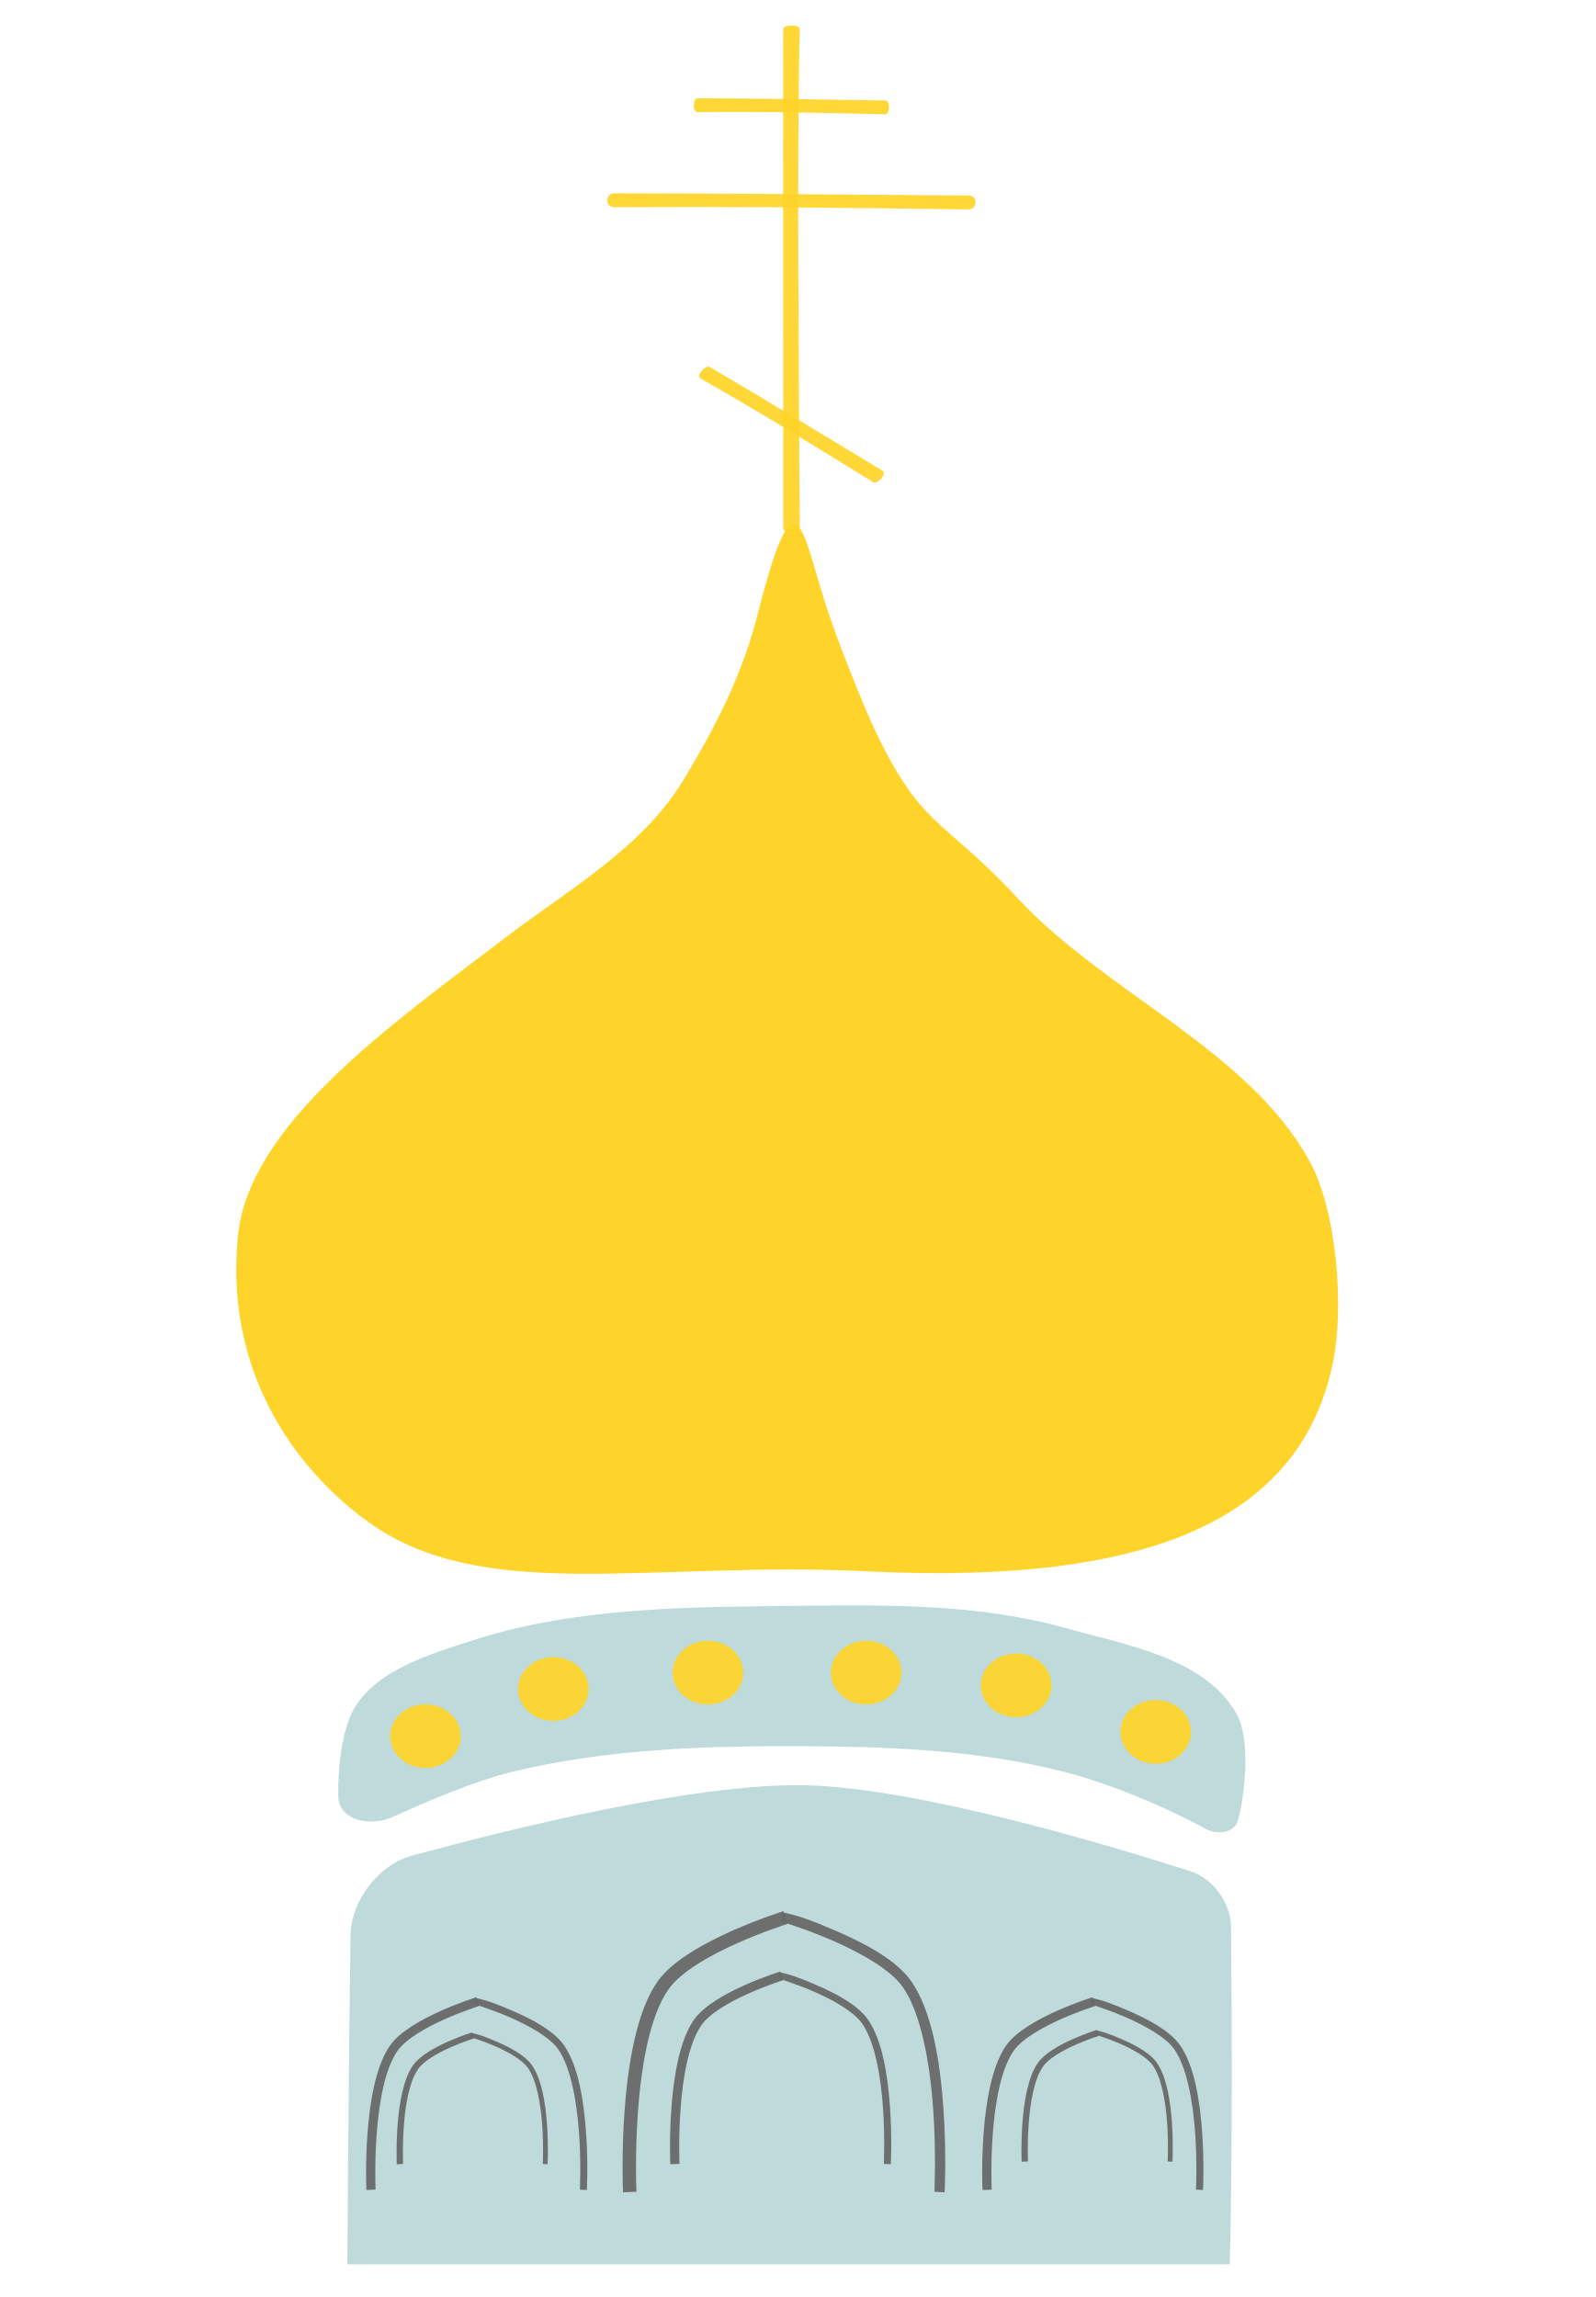
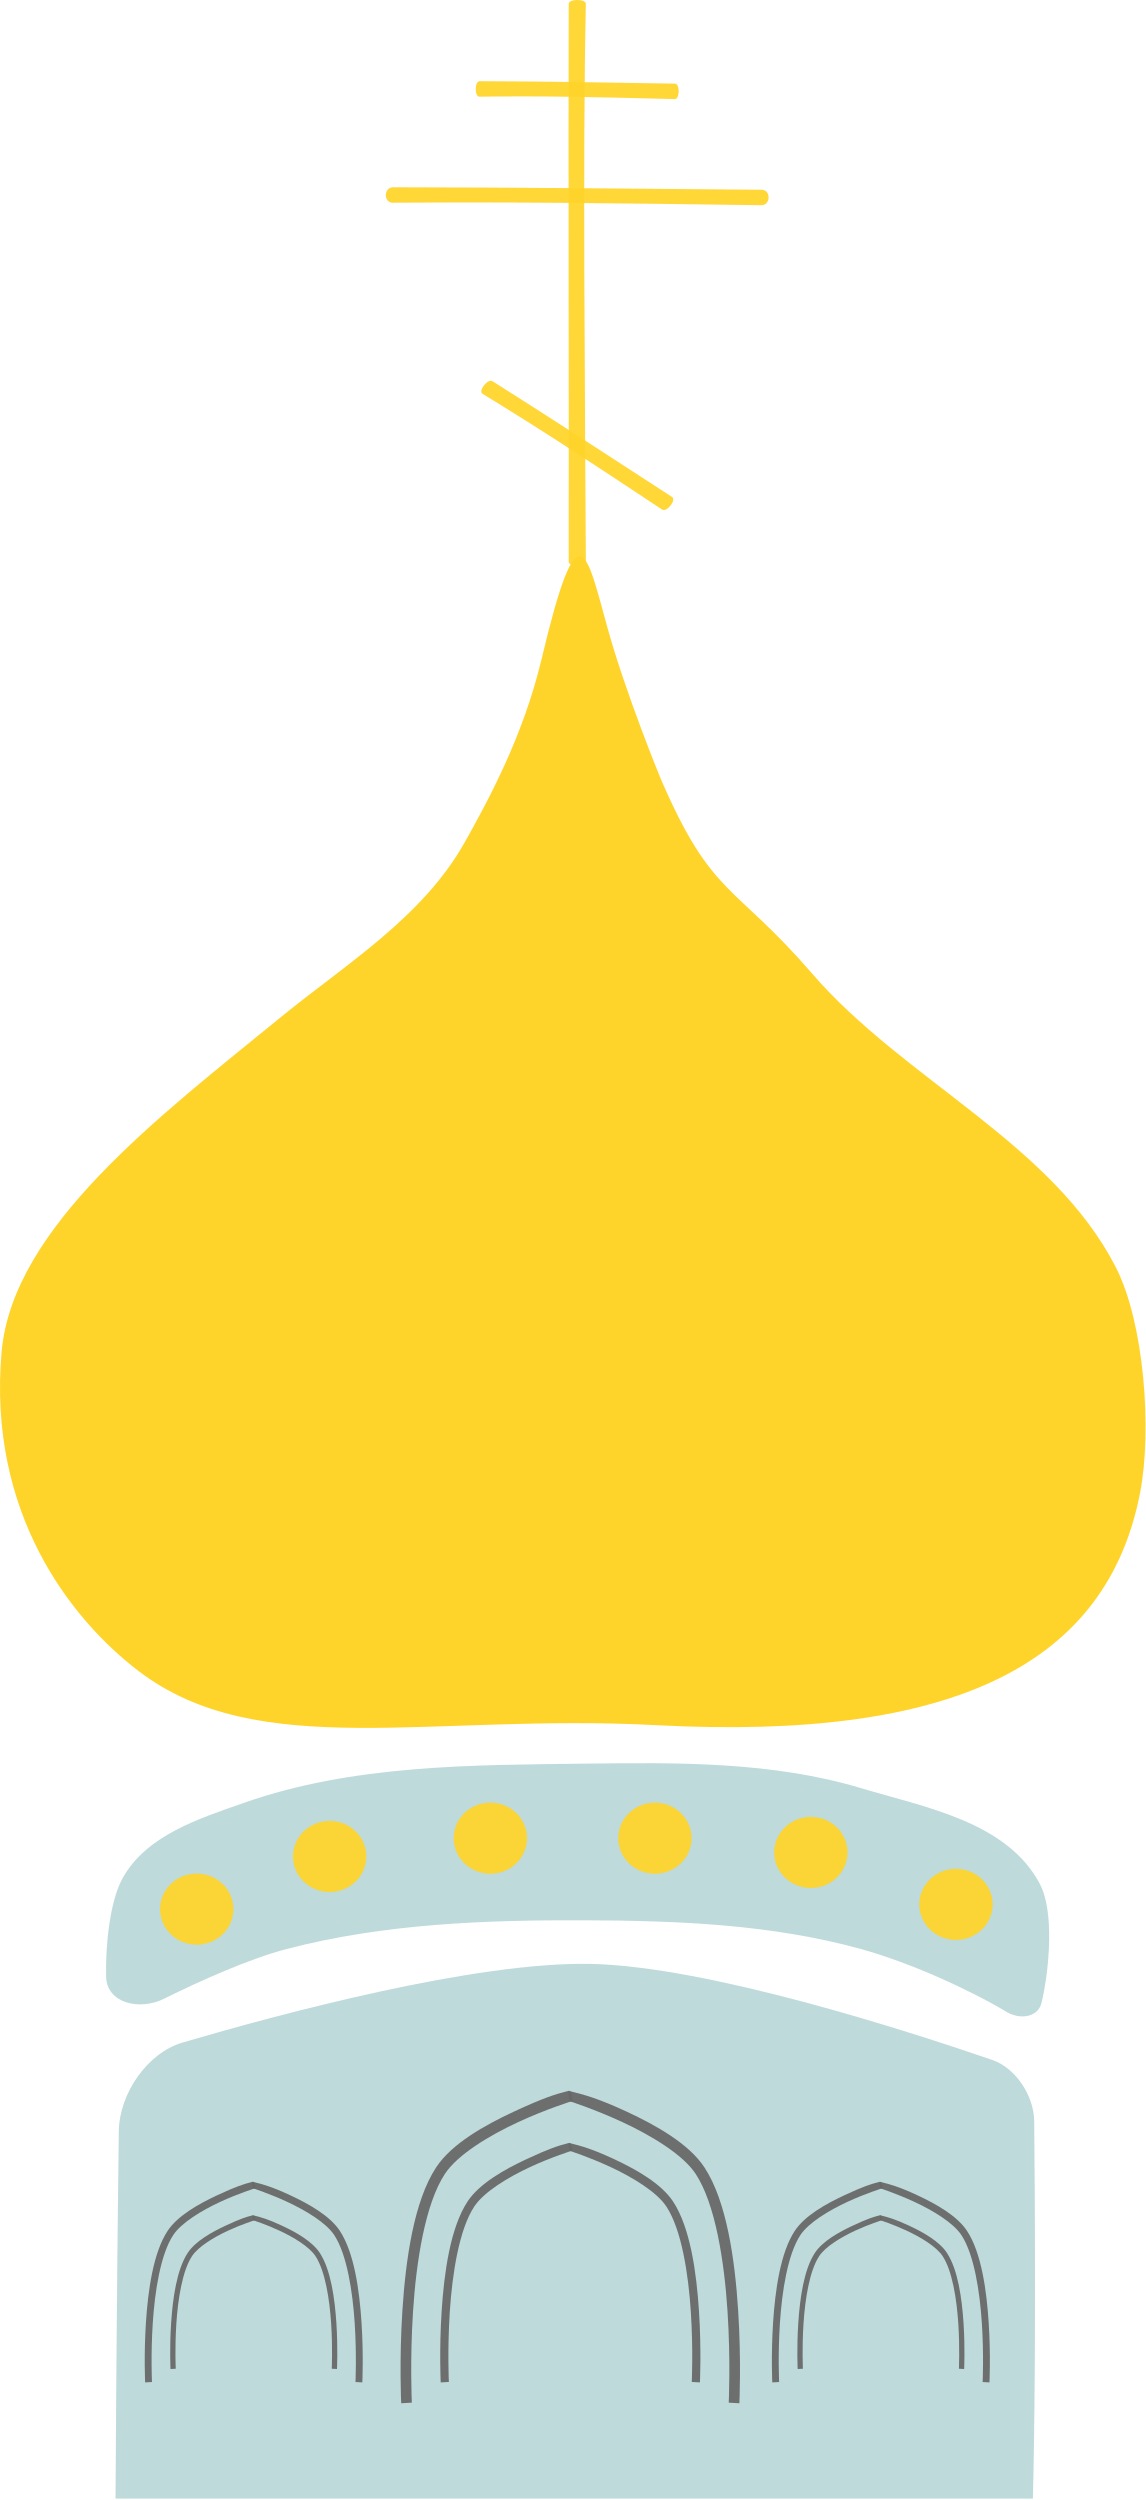
- <svg xmlns="http://www.w3.org/2000/svg" width="573" height="825" viewBox="0 0 573 825" fill="none">
-   <path fill-rule="evenodd" clip-rule="evenodd" d="M478.697 489.583C467.334 544.217 415.441 569.5 311.478 564.362C233.62 560.515 174.011 576.347 132.68 546.919C109.446 530.376 80.514 496.277 85.398 444.288C89.17 404.135 139.605 368.655 181.978 336.419C204.394 319.366 230.927 304.352 245.479 280.097C253.009 267.545 265.506 246.514 271.918 221.357C284.791 170.854 287.452 186.86 294.771 211.415C301.032 232.421 312.868 259.313 313.326 260.298C330.922 298.045 338.352 293.312 365.348 322.436C397.22 356.819 448.315 377.01 470.304 416.98C480.148 434.875 482.877 469.49 478.697 489.583Z" fill="#FFD42A" />
-   <path opacity="0.936" fill-rule="evenodd" clip-rule="evenodd" d="M281.316 10.41C281.16 62.538 281.411 134.774 281.316 189.982C281.316 191.64 287.242 191.64 287.234 189.982C286.979 137.854 286.105 57.992 287.234 10.41C287.273 8.752 281.321 8.752 281.316 10.41Z" fill="#FFD42A" />
-   <path opacity="0.936" fill-rule="evenodd" clip-rule="evenodd" d="M254.983 131.847C253.368 130.895 249.917 134.969 251.549 135.9C272.619 147.925 287.086 156.789 313.582 173.155C315.172 174.137 318.619 170.071 317.016 169.104C289.408 152.45 280.074 146.633 254.983 131.847Z" fill="#FFD42A" />
-   <path opacity="0.936" fill-rule="evenodd" clip-rule="evenodd" d="M250.54 35.3C248.793 35.295 248.721 40.296 250.472 40.276C273.017 40.025 288.86 40.352 317.957 41.057C319.702 41.099 319.776 36.106 318.025 36.082C287.947 35.675 277.666 35.384 250.539 35.3L250.54 35.3Z" fill="#FFD42A" />
-   <path opacity="0.936" fill-rule="evenodd" clip-rule="evenodd" d="M220.659 69.43C217.365 69.423 217.254 74.425 220.549 74.406C263.071 74.163 292.955 74.494 347.838 75.21C351.131 75.253 351.245 70.26 347.95 70.236C291.217 69.818 271.824 69.523 220.658 69.43H220.659Z" fill="#FFD42A" />
-   <path opacity="0.936" fill-rule="evenodd" clip-rule="evenodd" d="M127.147 613.721C135.358 599.764 153.781 594.38 169.175 589.348C206.823 577.043 247.725 577.205 287.331 576.742C319.089 576.371 351.697 576.082 382.285 584.632C404.433 590.824 432.649 595.423 444.035 615.402C449.14 624.359 447.369 642.954 444.668 653.662C443.465 658.433 437.19 659.213 432.636 656.676C419.344 649.272 398.911 640.699 382.285 636.413C351.491 628.473 319.132 627.295 287.331 627.168C252.692 627.03 217.483 628.222 183.827 636.413C171.003 639.533 153.946 646.659 141.488 652.42C132.994 656.348 121.719 653.814 121.51 645.313C121.248 634.605 122.96 620.839 127.147 613.721Z" fill="#BAD8D8" />
-   <path opacity="0.936" d="M152.809 635.012C159.806 635.012 165.477 629.89 165.477 623.572C165.477 617.253 159.806 612.131 152.809 612.131C145.813 612.131 140.142 617.253 140.142 623.572C140.142 629.89 145.813 635.012 152.809 635.012Z" fill="#FFD42A" />
-   <path opacity="0.936" d="M198.734 618.065C205.73 618.065 211.401 612.943 211.401 606.625C211.401 600.306 205.73 595.184 198.734 595.184C191.737 595.184 186.066 600.306 186.066 606.625C186.066 612.943 191.737 618.065 198.734 618.065Z" fill="#FFD42A" />
-   <path opacity="0.936" d="M254.24 612.182C261.236 612.182 266.908 607.06 266.908 600.742C266.908 594.423 261.236 589.301 254.24 589.301C247.244 589.301 241.572 594.423 241.572 600.742C241.572 607.06 247.244 612.182 254.24 612.182Z" fill="#FFD42A" />
-   <path opacity="0.936" d="M311.091 612.182C318.088 612.182 323.759 607.06 323.759 600.742C323.759 594.423 318.088 589.301 311.091 589.301C304.095 589.301 298.424 594.423 298.424 600.742C298.424 607.06 304.095 612.182 311.091 612.182Z" fill="#FFD42A" />
-   <path opacity="0.936" d="M364.962 616.765C371.958 616.765 377.63 611.643 377.63 605.325C377.63 599.006 371.958 593.884 364.962 593.884C357.966 593.884 352.294 599.006 352.294 605.325C352.294 611.643 357.966 616.765 364.962 616.765Z" fill="#FFD42A" />
-   <path opacity="0.936" d="M415.092 633.484C422.088 633.484 427.759 628.362 427.759 622.044C427.759 615.726 422.088 610.604 415.092 610.604C408.095 610.604 402.424 615.726 402.424 622.044C402.424 628.362 408.095 633.484 415.092 633.484Z" fill="#FFD42A" />
-   <path opacity="0.936" fill-rule="evenodd" clip-rule="evenodd" d="M125.887 695.151C125.123 748.058 124.761 813.274 124.761 813.274H441.663C441.663 813.274 442.969 772.046 442.12 691.81C442.033 683.53 435.586 674.656 427.7 672.129C398.061 662.63 329.16 641.951 288.859 641.197C249.062 640.453 182.128 657.144 147.873 666.517C135.898 669.793 126.066 682.738 125.887 695.151Z" fill="#BAD8D8" />
-   <path opacity="0.936" d="M226.169 787.298C226.169 787.298 223.724 733.592 238.126 713.087C247.76 699.371 282.113 688.715 282.113 688.715" stroke="#676767" stroke-width="4.816" stroke-linejoin="round" />
-   <path opacity="0.936" fill-rule="evenodd" clip-rule="evenodd" d="M281.77 686.958C280.682 686.702 280.558 690.161 280.558 690.161C280.558 690.161 289.17 692.712 298.982 696.965C308.794 701.217 319.754 707.333 324.16 713.563C330.977 723.2 334.066 741.754 335.177 757.753C336.288 773.753 335.593 787.203 335.593 787.203L339.268 787.393C339.268 787.393 339.976 773.747 338.848 757.5C337.719 741.252 334.924 722.408 327.165 711.438C321.817 703.876 310.485 697.941 300.445 693.59C290.404 689.238 286.683 688.113 281.77 686.958Z" fill="#676767" />
-   <path opacity="0.936" d="M354.518 786.504C354.518 786.504 352.841 749.683 362.715 735.626C369.32 726.222 392.872 718.916 392.872 718.916" stroke="#676767" stroke-width="3.302" stroke-linejoin="round" />
-   <path opacity="0.936" fill-rule="evenodd" clip-rule="evenodd" d="M392.637 717.711C391.891 717.536 391.806 719.908 391.806 719.908C391.806 719.908 397.711 721.657 404.438 724.572C411.165 727.487 418.678 731.681 421.699 735.951C426.373 742.559 428.49 755.279 429.252 766.248C430.014 777.218 429.538 786.439 429.538 786.439L432.057 786.569C432.057 786.569 432.543 777.214 431.769 766.074C430.995 754.935 429.079 742.015 423.76 734.495C420.093 729.311 412.324 725.241 405.44 722.258C398.557 719.275 396.005 718.503 392.637 717.711Z" fill="#676767" />
-   <path opacity="0.936" d="M133.242 786.497C133.242 786.497 131.565 749.676 141.439 735.618C148.044 726.214 171.596 718.909 171.596 718.909" stroke="#676767" stroke-width="3.302" stroke-linejoin="round" />
-   <path opacity="0.936" fill-rule="evenodd" clip-rule="evenodd" d="M171.361 717.704C170.615 717.529 170.53 719.9 170.53 719.9C170.53 719.9 176.435 721.649 183.162 724.565C189.889 727.48 197.402 731.673 200.423 735.944C205.097 742.551 207.214 755.272 207.976 766.241C208.738 777.21 208.262 786.432 208.262 786.432L210.782 786.562C210.782 786.562 211.267 777.206 210.493 766.067C209.719 754.928 207.803 742.008 202.484 734.488C198.817 729.303 191.048 725.234 184.164 722.251C177.281 719.268 174.729 718.496 171.361 717.704Z" fill="#676767" />
-   <path opacity="0.936" d="M242.398 777.252C242.398 777.252 240.722 740.432 250.595 726.374C257.2 716.97 280.753 709.664 280.753 709.664" stroke="#676767" stroke-width="3.302" stroke-linejoin="round" />
-   <path opacity="0.936" fill-rule="evenodd" clip-rule="evenodd" d="M280.518 708.459C279.771 708.284 279.687 710.656 279.687 710.656C279.687 710.656 285.591 712.405 292.318 715.32C299.045 718.235 306.559 722.429 309.58 726.7C314.253 733.307 316.371 746.027 317.133 756.996C317.894 767.966 317.418 777.187 317.418 777.187L319.938 777.317C319.938 777.317 320.423 767.962 319.649 756.822C318.876 745.683 316.96 732.764 311.64 725.243C307.973 720.059 300.204 715.989 293.32 713.006C286.437 710.023 283.885 709.251 280.518 708.459Z" fill="#676767" />
-   <path opacity="0.936" d="M368.067 776.364C368.067 776.364 366.921 751.181 373.674 741.566C378.191 735.134 394.3 730.137 394.3 730.137" stroke="#676767" stroke-width="2.258" stroke-linejoin="round" />
-   <path opacity="0.936" fill-rule="evenodd" clip-rule="evenodd" d="M394.139 729.313C393.629 729.193 393.571 730.816 393.571 730.816C393.571 730.816 397.609 732.012 402.21 734.006C406.811 736 411.95 738.868 414.016 741.789C417.213 746.308 418.661 755.008 419.182 762.511C419.703 770.013 419.378 776.32 419.378 776.32L421.101 776.409C421.101 776.409 421.433 770.01 420.904 762.392C420.374 754.773 419.064 745.936 415.426 740.793C412.918 737.247 407.604 734.464 402.896 732.423C398.188 730.383 396.443 729.855 394.139 729.313Z" fill="#676767" />
-   <path opacity="0.936" d="M143.64 777.265C143.64 777.265 142.493 752.081 149.247 742.466C153.764 736.034 169.873 731.038 169.873 731.038" stroke="#676767" stroke-width="2.258" stroke-linejoin="round" />
-   <path opacity="0.936" fill-rule="evenodd" clip-rule="evenodd" d="M169.712 730.214C169.201 730.094 169.144 731.716 169.144 731.716C169.144 731.716 173.182 732.912 177.783 734.906C182.384 736.9 187.523 739.768 189.589 742.689C192.786 747.208 194.234 755.908 194.755 763.411C195.276 770.913 194.95 777.22 194.95 777.22L196.674 777.309C196.674 777.309 197.005 770.911 196.476 763.292C195.947 755.673 194.637 746.837 190.998 741.693C188.49 738.147 183.177 735.364 178.469 733.324C173.761 731.283 172.015 730.755 169.712 730.214Z" fill="#676767" />
+ <svg xmlns="http://www.w3.org/2000/svg" width="181" height="395" viewBox="0 0 181 395" fill="none">
+   <path fill-rule="evenodd" clip-rule="evenodd" d="M180.135 235.862C174.938 262.684 151.203 275.097 103.653 272.575C68.043 270.686 40.779 278.459 21.875 264.011C11.248 255.889 -1.984 239.148 0.249 213.624C1.974 193.911 25.042 176.492 44.422 160.666C54.675 152.293 66.811 144.922 73.466 133.014C76.911 126.851 82.626 116.526 85.559 104.175C91.447 79.381 92.664 87.239 96.011 99.294C98.875 109.607 104.288 122.81 104.498 123.293C112.546 141.826 115.944 139.502 128.292 153.8C142.869 170.681 166.239 180.594 176.296 200.217C180.799 209.003 182.047 225.997 180.135 235.862Z" fill="#FFD42A" />
+   <path opacity="0.936" fill-rule="evenodd" clip-rule="evenodd" d="M89.857 0.611C89.786 26.203 89.9 61.667 89.857 88.772C89.857 89.586 92.567 89.586 92.564 88.772C92.447 63.179 92.047 23.971 92.564 0.611C92.581 -0.203 89.859 -0.204 89.857 0.611Z" fill="#FFD42A" />
+   <path opacity="0.936" fill-rule="evenodd" clip-rule="evenodd" d="M77.813 60.231C77.074 59.764 75.496 61.764 76.243 62.221C85.879 68.125 92.496 72.476 104.615 80.511C105.342 80.993 106.918 78.997 106.186 78.522C93.558 70.346 89.289 67.49 77.813 60.231Z" fill="#FFD42A" />
+   <path opacity="0.936" fill-rule="evenodd" clip-rule="evenodd" d="M75.781 12.831C74.982 12.828 74.949 15.283 75.75 15.273C86.062 15.15 93.308 15.31 106.616 15.656C107.414 15.677 107.448 13.226 106.647 13.214C92.89 13.014 88.188 12.872 75.781 12.831L75.781 12.831Z" fill="#FFD42A" />
+   <path opacity="0.936" fill-rule="evenodd" clip-rule="evenodd" d="M62.115 29.586C60.608 29.583 60.557 32.038 62.064 32.029C81.513 31.909 95.181 32.072 120.283 32.423C121.789 32.445 121.841 29.994 120.335 29.982C94.386 29.777 85.516 29.632 62.114 29.586H62.115Z" fill="#FFD42A" />
+   <path opacity="0.936" fill-rule="evenodd" clip-rule="evenodd" d="M19.345 296.807C23.1 289.955 31.526 287.311 38.567 284.841C55.786 278.8 74.494 278.88 92.609 278.652C107.134 278.47 122.048 278.328 136.038 282.526C146.169 285.566 159.074 287.824 164.282 297.632C166.617 302.03 165.807 311.159 164.571 316.416C164.021 318.759 161.151 319.141 159.068 317.896C152.989 314.261 143.643 310.052 136.038 307.948C121.954 304.05 107.154 303.471 92.609 303.409C76.766 303.341 60.662 303.927 45.268 307.948C39.403 309.48 31.602 312.978 25.903 315.807C22.019 317.735 16.861 316.491 16.766 312.317C16.646 307.06 17.429 300.302 19.345 296.807Z" fill="#BAD8D8" />
+   <path opacity="0.936" d="M31.082 307.26C34.282 307.26 36.876 304.746 36.876 301.644C36.876 298.542 34.282 296.027 31.082 296.027C27.882 296.027 25.288 298.542 25.288 301.644C25.288 304.746 27.882 307.26 31.082 307.26Z" fill="#FFD42A" />
+   <path opacity="0.936" d="M52.086 298.94C55.286 298.94 57.88 296.425 57.88 293.323C57.88 290.221 55.286 287.706 52.086 287.706C48.886 287.706 46.292 290.221 46.292 293.323C46.292 296.425 48.886 298.94 52.086 298.94Z" fill="#FFD42A" />
+   <path opacity="0.936" d="M77.474 296.052C80.674 296.052 83.268 293.537 83.268 290.435C83.268 287.333 80.674 284.818 77.474 284.818C74.274 284.818 71.68 287.333 71.68 290.435C71.68 293.537 74.274 296.052 77.474 296.052Z" fill="#FFD42A" />
+   <path opacity="0.936" d="M103.477 296.052C106.676 296.052 109.271 293.537 109.271 290.435C109.271 287.333 106.676 284.818 103.477 284.818C100.277 284.818 97.683 287.333 97.683 290.435C97.683 293.537 100.277 296.052 103.477 296.052Z" fill="#FFD42A" />
+   <path opacity="0.936" d="M128.115 298.302C131.315 298.302 133.909 295.788 133.909 292.686C133.909 289.584 131.315 287.069 128.115 287.069C124.916 287.069 122.322 289.584 122.322 292.686C122.322 295.788 124.916 298.302 128.115 298.302Z" fill="#FFD42A" />
+   <path opacity="0.936" d="M151.043 306.51C154.243 306.51 156.837 303.996 156.837 300.894C156.837 297.792 154.243 295.277 151.043 295.277C147.843 295.277 145.249 297.792 145.249 300.894C145.249 303.996 147.843 306.51 151.043 306.51Z" fill="#FFD42A" />
+   <path opacity="0.936" fill-rule="evenodd" clip-rule="evenodd" d="M18.768 336.786C18.419 362.761 18.253 394.779 18.253 394.779H163.197C163.197 394.779 163.794 374.538 163.406 335.146C163.365 331.081 160.417 326.724 156.81 325.484C143.254 320.82 111.74 310.668 93.307 310.297C75.105 309.932 44.491 318.127 28.824 322.728C23.346 324.337 18.849 330.692 18.768 336.786Z" fill="#BAD8D8" />
+   <path opacity="0.936" fill-rule="evenodd" clip-rule="evenodd" d="M90.04 330.398C89.542 330.272 89.967 331.978 89.967 331.978C89.967 331.978 93.906 333.23 98.394 335.318C102.882 337.406 107.894 340.408 109.91 343.467C113.027 348.198 114.44 357.307 114.948 365.162C115.457 373.017 115.139 379.621 115.139 379.621L116.82 379.714C116.82 379.714 117.143 373.015 116.627 365.038C116.111 357.061 114.833 347.809 111.284 342.424C108.838 338.711 103.655 335.797 99.063 333.661C94.471 331.525 92.287 330.965 90.04 330.398Z" fill="#676767" />
+   <path opacity="0.936" fill-rule="evenodd" clip-rule="evenodd" d="M89.838 330.352C90.336 330.226 90.516 331.932 90.516 331.932C90.516 331.932 86.303 333.23 81.815 335.317C77.327 337.405 72.315 340.408 70.299 343.466C67.181 348.198 65.769 357.307 65.26 365.162C64.752 373.017 65.07 379.62 65.07 379.62L63.389 379.713C63.389 379.713 63.065 373.014 63.581 365.037C64.098 357.06 65.376 347.809 68.925 342.423C71.371 338.711 76.554 335.797 81.146 333.661C85.738 331.524 87.591 330.919 89.838 330.352Z" fill="#676767" />
+   <path opacity="0.936" fill-rule="evenodd" clip-rule="evenodd" d="M90.06 338.619C89.678 338.522 90.004 339.83 90.004 339.83C90.004 339.83 93.023 340.79 96.464 342.39C99.904 343.99 103.746 346.292 105.291 348.636C107.68 352.263 108.763 359.245 109.153 365.266C109.543 371.287 109.299 376.349 109.299 376.349L110.587 376.42C110.587 376.42 110.836 371.285 110.44 365.171C110.044 359.056 109.064 351.965 106.344 347.837C104.469 344.991 100.496 342.757 96.976 341.12C93.456 339.482 91.782 339.053 90.06 338.619Z" fill="#676767" />
+   <path opacity="0.936" fill-rule="evenodd" clip-rule="evenodd" d="M89.905 338.585C90.287 338.488 90.425 339.795 90.425 339.795C90.425 339.795 87.196 340.79 83.756 342.391C80.316 343.991 76.473 346.293 74.929 348.637C72.539 352.264 71.456 359.246 71.066 365.267C70.677 371.288 70.92 376.35 70.92 376.35L69.632 376.421C69.632 376.421 69.384 371.286 69.779 365.171C70.175 359.057 71.155 351.965 73.875 347.837C75.75 344.992 79.723 342.758 83.243 341.12C86.763 339.483 88.183 339.019 89.905 338.585Z" fill="#676767" />
+   <path opacity="0.936" fill-rule="evenodd" clip-rule="evenodd" d="M40.047 344.748C39.727 344.668 40 345.763 40 345.763C40 345.763 42.53 346.567 45.412 347.908C48.294 349.249 51.514 351.177 52.808 353.141C54.81 356.18 55.717 362.03 56.044 367.075C56.37 372.119 56.166 376.36 56.166 376.36L57.246 376.42C57.246 376.42 57.454 372.118 57.122 366.995C56.791 361.872 55.97 355.93 53.691 352.471C52.119 350.087 48.791 348.216 45.842 346.844C42.892 345.472 41.49 345.112 40.047 344.748Z" fill="#676767" />
+   <path opacity="0.936" fill-rule="evenodd" clip-rule="evenodd" d="M39.918 344.72C40.238 344.639 40.353 345.734 40.353 345.734C40.353 345.734 37.648 346.568 34.765 347.909C31.883 349.25 28.664 351.178 27.37 353.142C25.367 356.181 24.46 362.031 24.134 367.075C23.807 372.12 24.011 376.361 24.011 376.361L22.932 376.421C22.932 376.421 22.724 372.118 23.055 366.996C23.387 361.873 24.208 355.931 26.487 352.472C28.058 350.088 31.387 348.217 34.336 346.845C37.285 345.473 38.475 345.084 39.918 344.72Z" fill="#676767" />
+   <path opacity="0.936" fill-rule="evenodd" clip-rule="evenodd" d="M40.061 350.029C39.816 349.967 40.025 350.807 40.025 350.807C40.025 350.807 41.964 351.423 44.173 352.451C46.383 353.479 48.85 354.957 49.843 356.463C51.377 358.792 52.073 363.276 52.323 367.143C52.573 371.01 52.417 374.26 52.417 374.26L53.244 374.306C53.244 374.306 53.404 371.008 53.15 367.081C52.895 363.155 52.266 358.6 50.519 355.949C49.315 354.121 46.763 352.687 44.503 351.635C42.242 350.584 41.167 350.308 40.061 350.029Z" fill="#676767" />
+   <path opacity="0.936" fill-rule="evenodd" clip-rule="evenodd" d="M39.961 350.006C40.206 349.944 40.295 350.784 40.295 350.784C40.295 350.784 38.221 351.423 36.011 352.45C33.802 353.478 31.335 354.956 30.343 356.462C28.808 358.791 28.112 363.275 27.862 367.142C27.612 371.009 27.768 374.26 27.768 374.26L26.941 374.306C26.941 374.306 26.782 371.008 27.036 367.081C27.29 363.154 27.919 358.6 29.666 355.948C30.87 354.121 33.422 352.686 35.682 351.635C37.943 350.583 38.855 350.285 39.961 350.006Z" fill="#676767" />
+   <path opacity="0.936" fill-rule="evenodd" clip-rule="evenodd" d="M139.138 344.748C138.818 344.668 139.091 345.763 139.091 345.763C139.091 345.763 141.621 346.567 144.503 347.908C147.385 349.249 150.605 351.177 151.899 353.141C153.901 356.18 154.808 362.03 155.135 367.075C155.461 372.119 155.257 376.36 155.257 376.36L156.337 376.42C156.337 376.42 156.545 372.118 156.213 366.995C155.882 361.872 155.061 355.93 152.782 352.471C151.21 350.087 147.882 348.216 144.933 346.844C141.984 345.472 140.581 345.112 139.138 344.748Z" fill="#676767" />
+   <path opacity="0.936" fill-rule="evenodd" clip-rule="evenodd" d="M139.008 344.72C139.328 344.639 139.444 345.734 139.444 345.734C139.444 345.734 136.738 346.568 133.856 347.909C130.974 349.25 127.754 351.178 126.46 353.142C124.458 356.181 123.55 362.031 123.224 367.075C122.898 372.12 123.102 376.361 123.102 376.361L122.022 376.421C122.022 376.421 121.814 372.118 122.146 366.996C122.477 361.873 123.298 355.931 125.577 352.472C127.148 350.088 130.477 348.217 133.426 346.845C136.375 345.473 137.565 345.084 139.008 344.72Z" fill="#676767" />
+   <path opacity="0.936" fill-rule="evenodd" clip-rule="evenodd" d="M139.151 350.029C138.906 349.967 139.116 350.807 139.116 350.807C139.116 350.807 141.055 351.423 143.264 352.451C145.473 353.479 147.941 354.957 148.933 356.463C150.468 358.792 151.163 363.276 151.413 367.143C151.664 371.01 151.507 374.26 151.507 374.26L152.335 374.306C152.335 374.306 152.494 371.008 152.24 367.081C151.986 363.155 151.356 358.6 149.609 355.949C148.405 354.121 145.854 352.687 143.593 351.635C141.332 350.584 140.257 350.308 139.151 350.029Z" fill="#676767" />
+   <path opacity="0.936" fill-rule="evenodd" clip-rule="evenodd" d="M139.052 350.006C139.297 349.944 139.385 350.784 139.385 350.784C139.385 350.784 137.311 351.423 135.102 352.45C132.893 353.478 130.425 354.956 129.433 356.462C127.898 358.791 127.203 363.275 126.953 367.142C126.702 371.009 126.859 374.26 126.859 374.26L126.031 374.306C126.031 374.306 125.872 371.008 126.126 367.081C126.38 363.154 127.009 358.6 128.756 355.948C129.961 354.121 132.512 352.686 134.773 351.635C137.033 350.583 137.946 350.285 139.052 350.006Z" fill="#676767" />
</svg>
